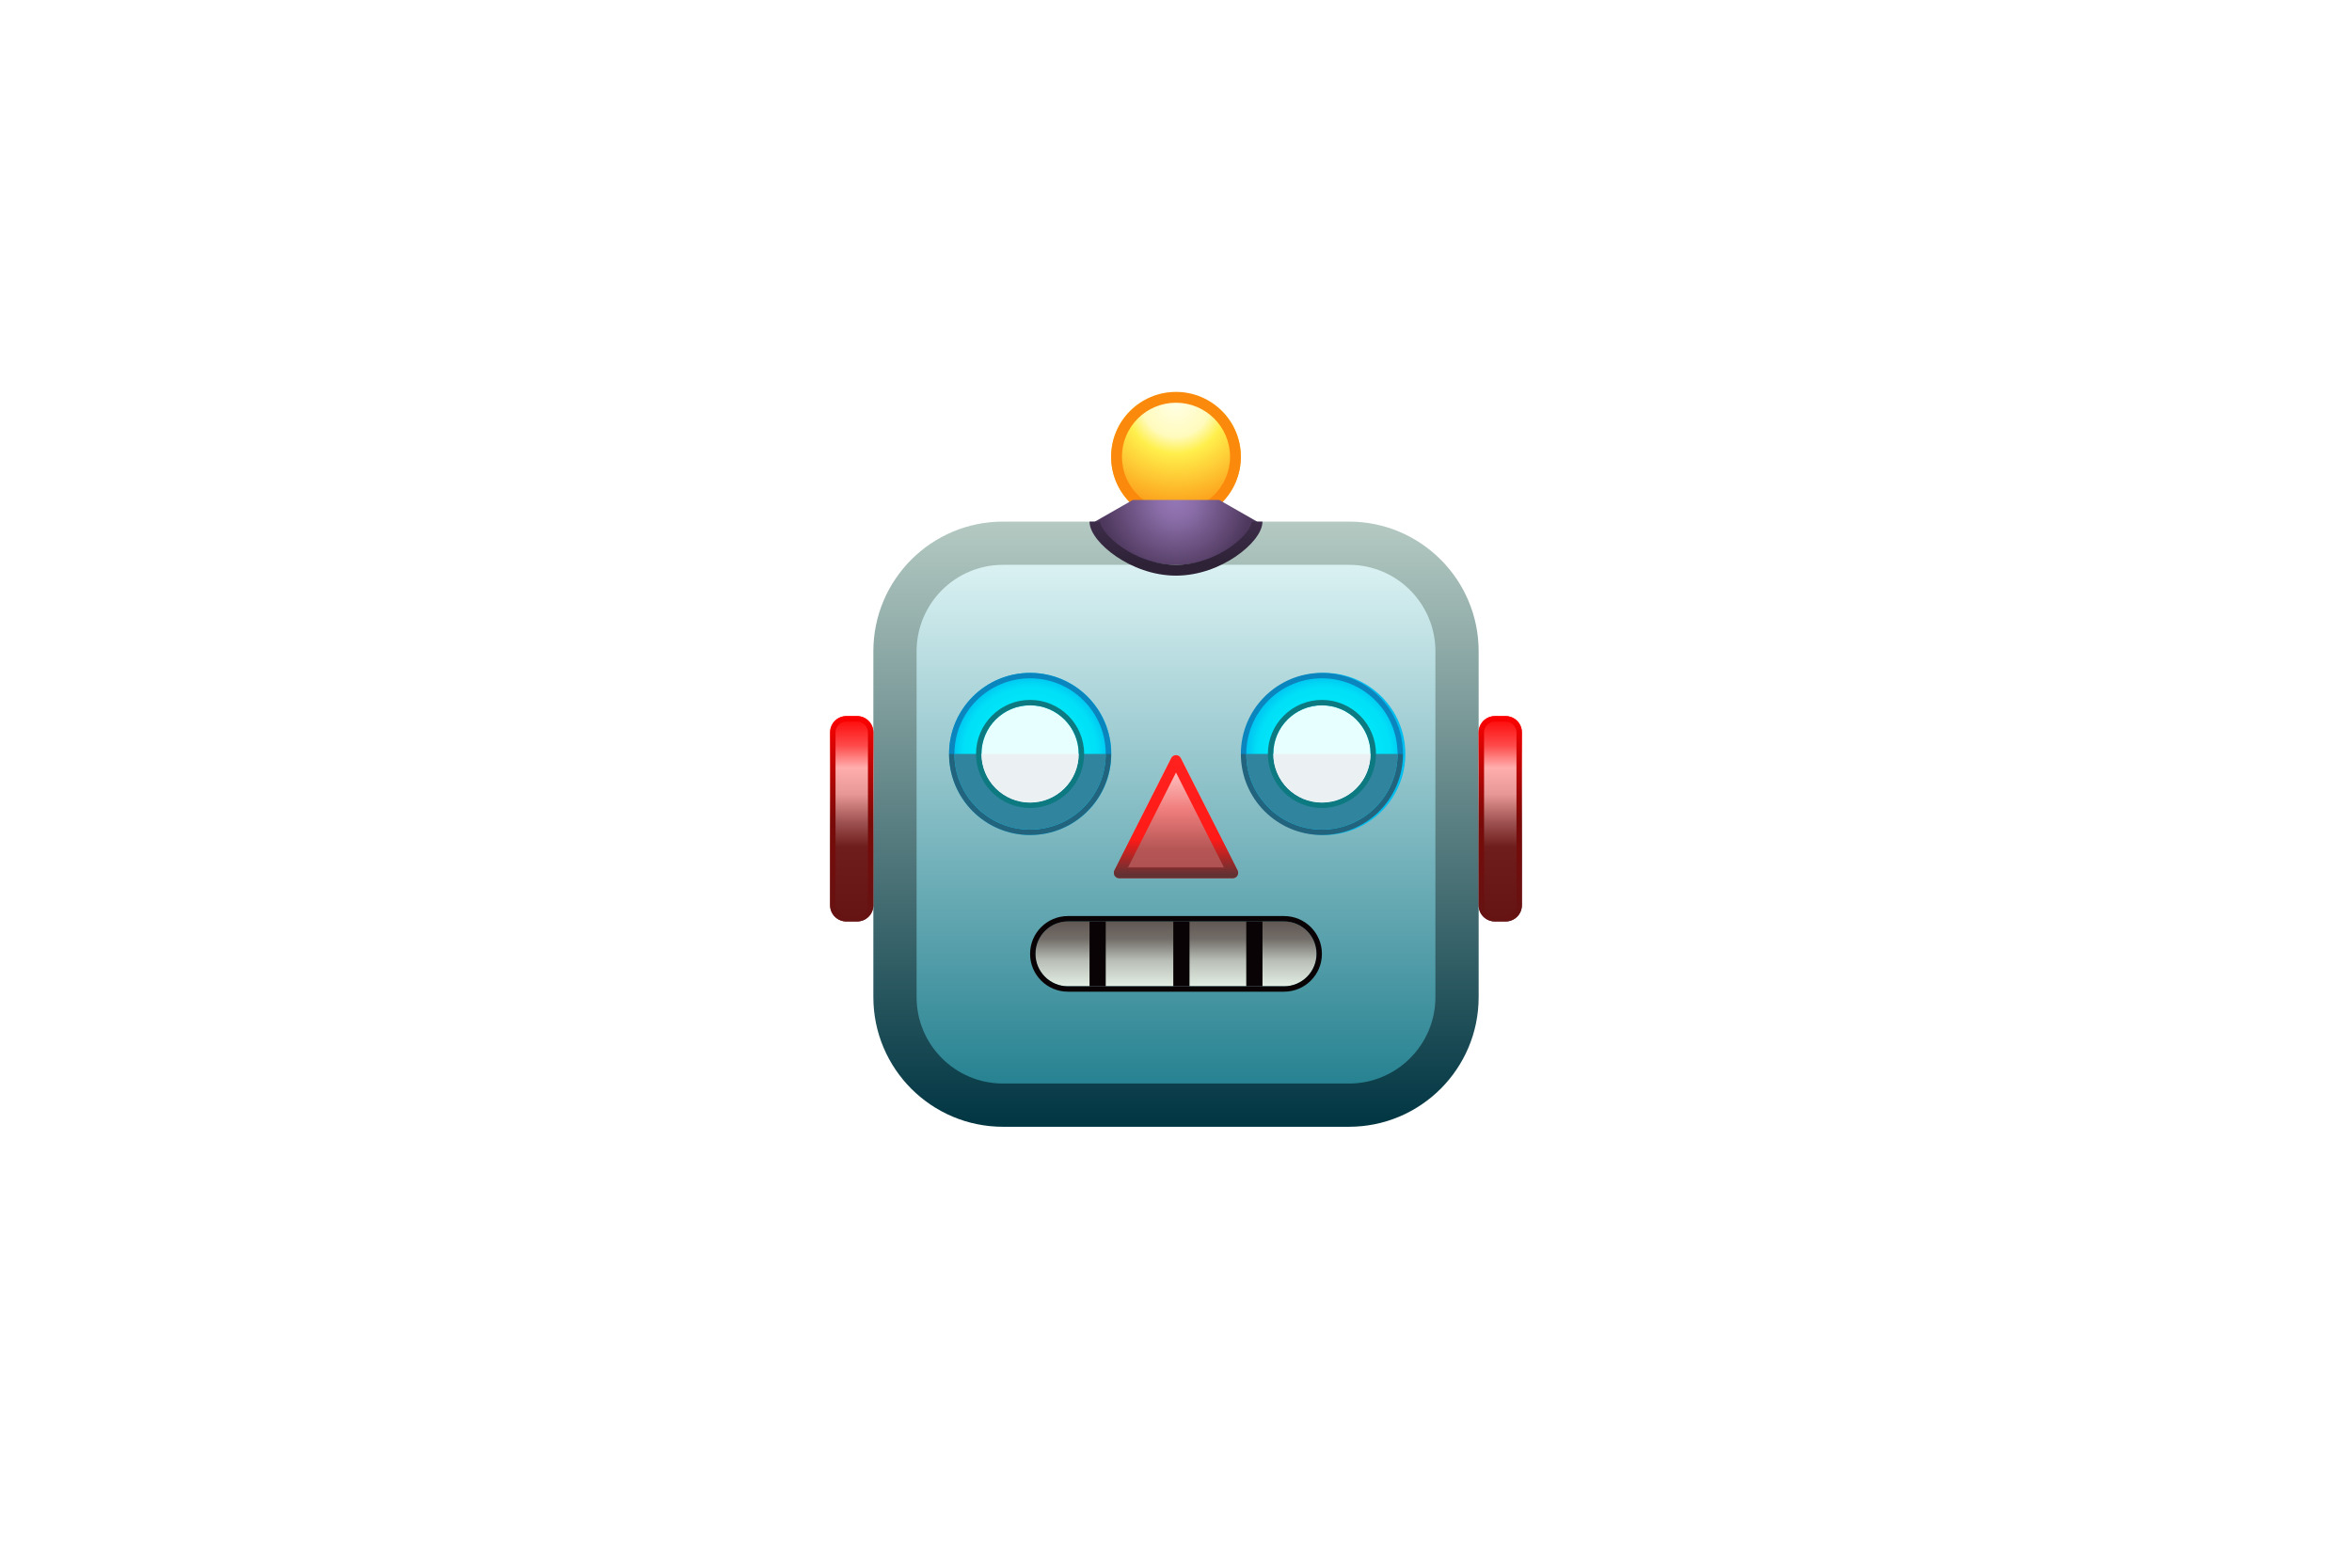
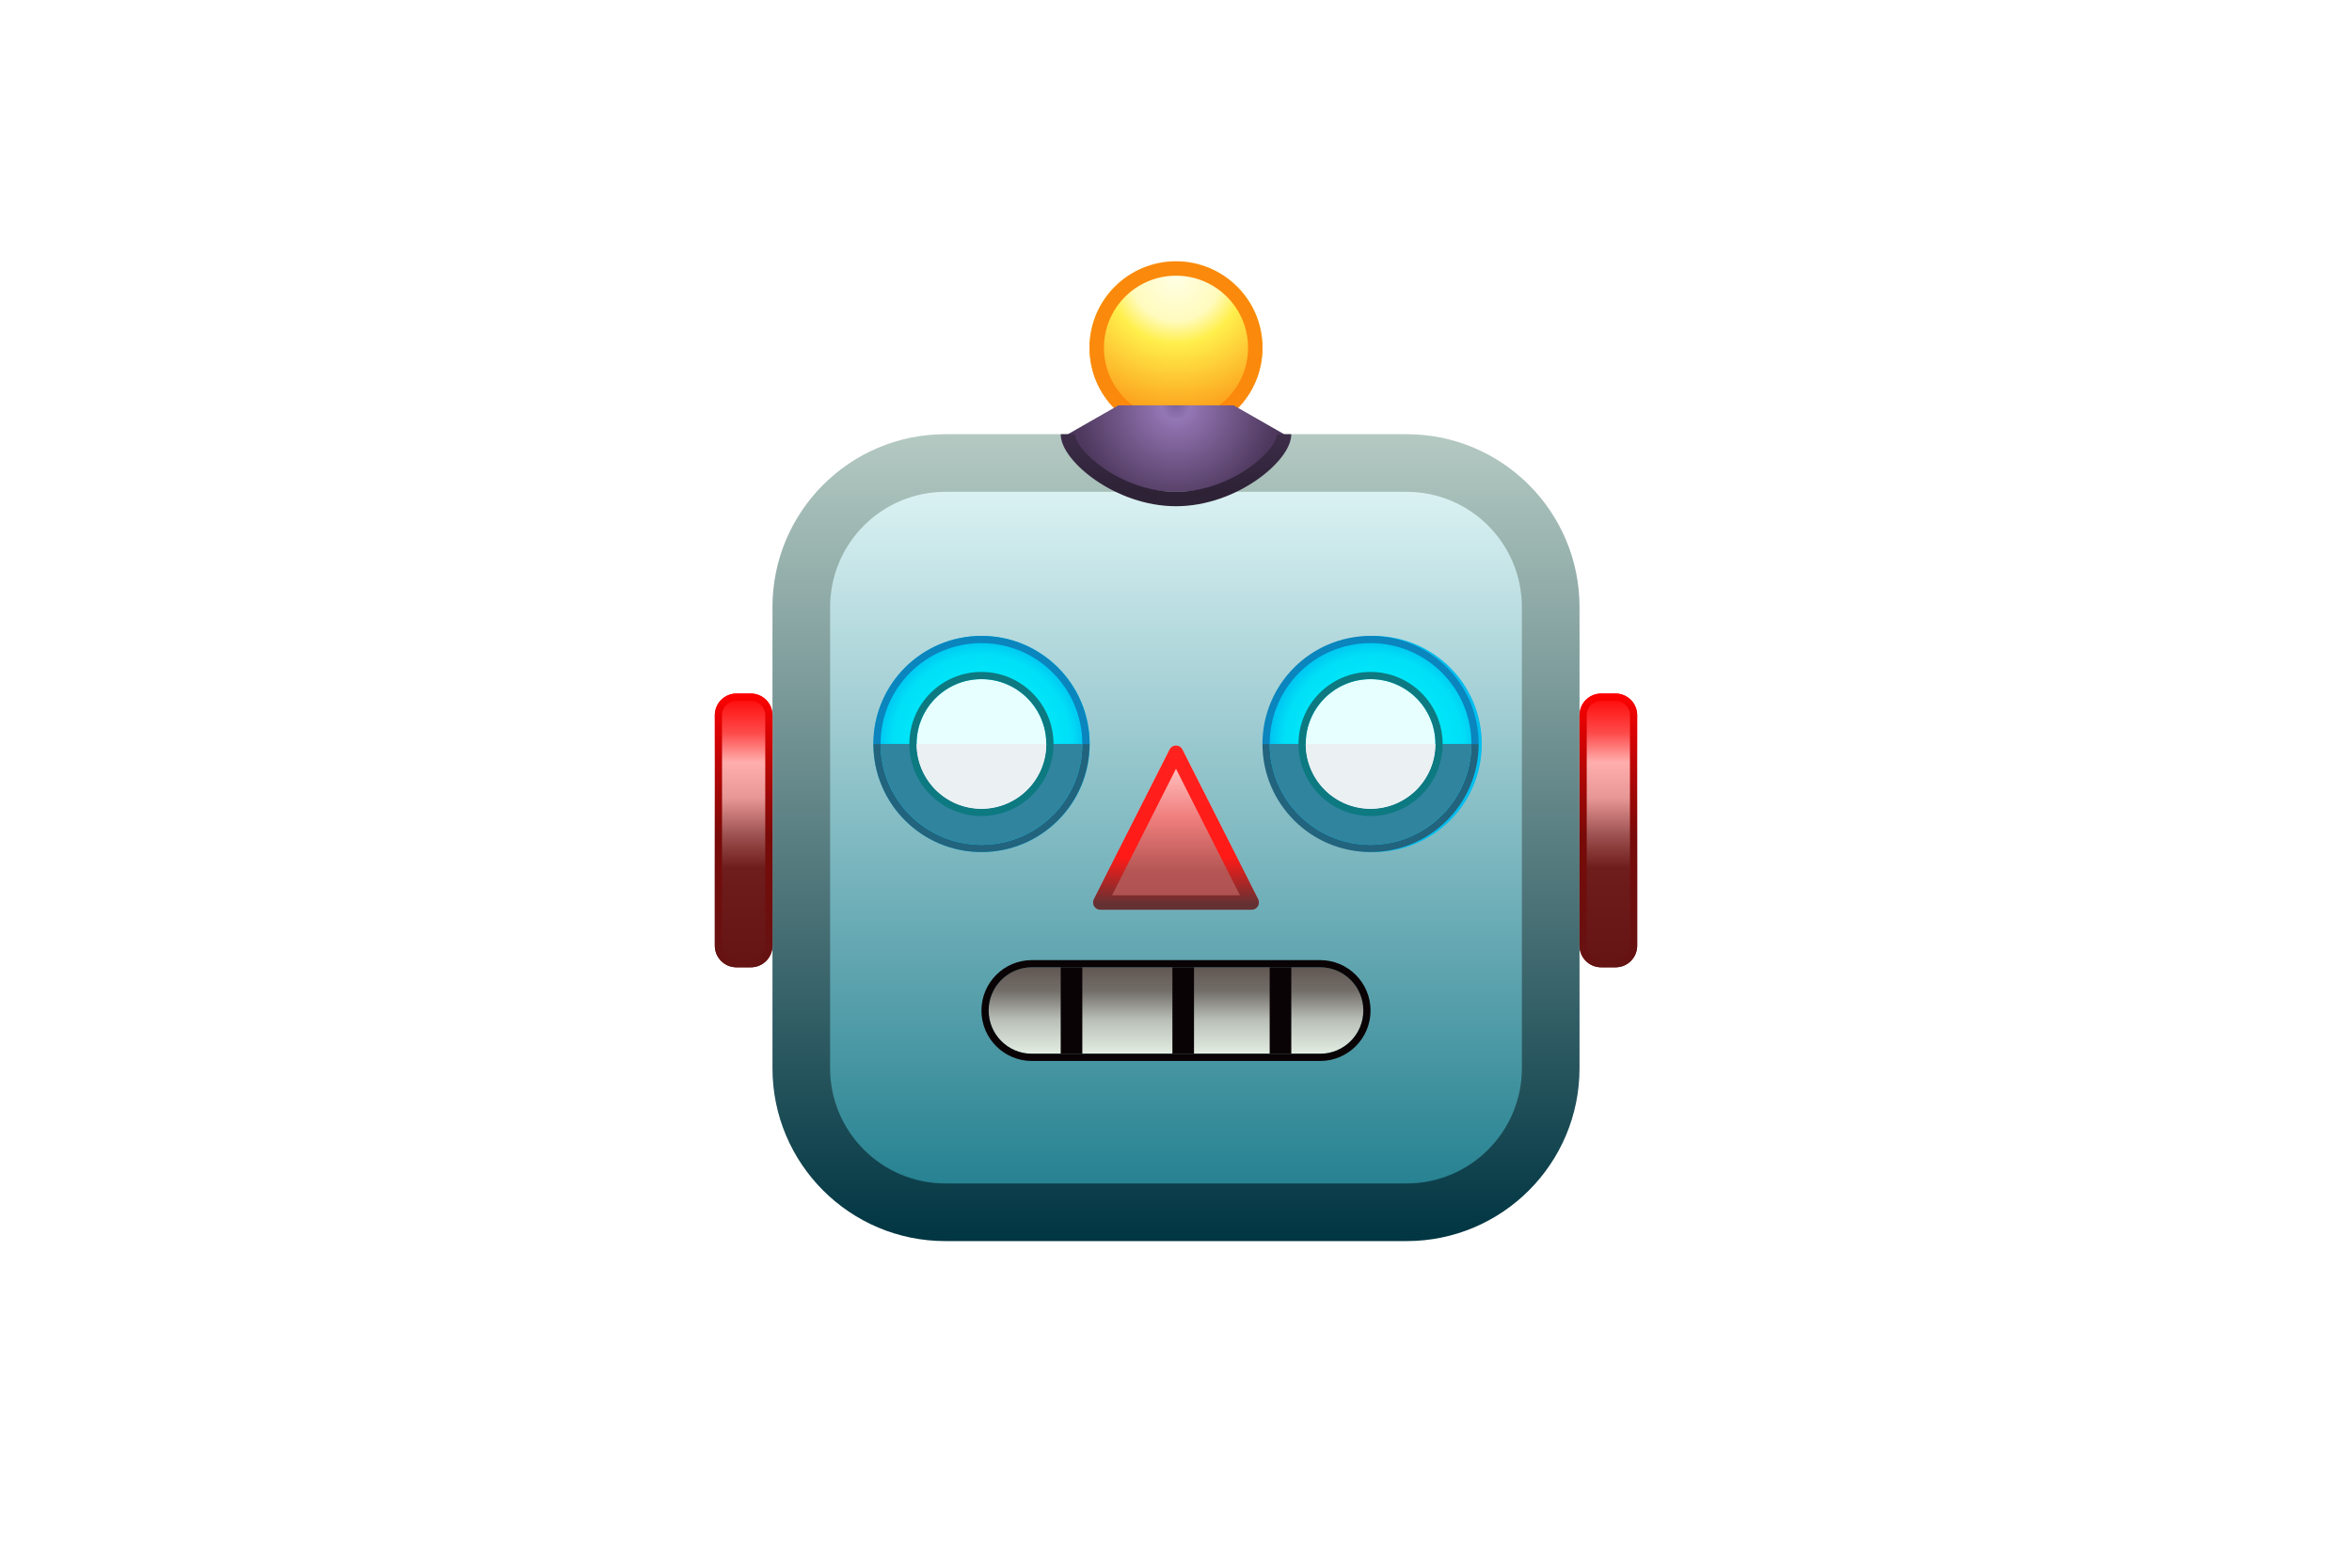
<svg xmlns="http://www.w3.org/2000/svg" width="360" height="240" viewBox="0 0 360 240" fill="none">
-   <path d="M133.677 99.706C133.677 88.741 142.565 79.853 153.529 79.853H206.471C217.435 79.853 226.324 88.741 226.324 99.706V152.647C226.324 163.611 217.435 172.5 206.471 172.5H153.529C142.565 172.5 133.677 163.611 133.677 152.647V99.706Z" fill="url(#paint0_linear)" />
-   <path d="M140.294 99.706C140.294 92.396 146.22 86.471 153.529 86.471H206.471C213.78 86.471 219.706 92.396 219.706 99.706V152.647C219.706 159.957 213.78 165.882 206.471 165.882H153.529C146.22 165.882 140.294 159.957 140.294 152.647V99.706Z" fill="url(#paint1_linear)" />
-   <path d="M170.1 115.425C170.1 122.28 164.543 127.837 157.688 127.837C150.832 127.837 145.275 122.28 145.275 115.425C145.275 108.57 150.832 103.012 157.688 103.012C164.543 103.012 170.1 108.57 170.1 115.425Z" fill="url(#paint2_radial)" />
-   <path fill-rule="evenodd" clip-rule="evenodd" d="M157.666 127.004C164.062 127.004 169.247 121.819 169.247 115.423C169.247 109.027 164.062 103.842 157.666 103.842C151.27 103.842 146.085 109.027 146.085 115.423C146.085 121.819 151.27 127.004 157.666 127.004ZM157.666 127.831C164.518 127.831 170.074 122.276 170.074 115.423C170.074 108.57 164.518 103.015 157.666 103.015C150.813 103.015 145.258 108.57 145.258 115.423C145.258 122.276 150.813 127.831 157.666 127.831Z" fill="url(#paint3_linear)" />
-   <path d="M169.246 115.423C169.246 116.944 168.947 118.449 168.365 119.855C167.783 121.26 166.93 122.536 165.855 123.612C164.779 124.687 163.502 125.54 162.097 126.122C160.692 126.704 159.186 127.004 157.666 127.004C156.145 127.004 154.639 126.704 153.234 126.122C151.829 125.54 150.552 124.687 149.477 123.612C148.401 122.536 147.548 121.26 146.966 119.855C146.384 118.449 146.085 116.944 146.085 115.423L169.246 115.423Z" fill="#30849E" />
-   <path d="M165.111 115.423C165.111 119.534 161.777 122.868 157.666 122.868C153.554 122.868 150.221 119.534 150.221 115.423C150.221 111.311 153.554 107.978 157.666 107.978C161.777 107.978 165.111 111.311 165.111 115.423Z" fill="#E8FFFF" />
-   <path fill-rule="evenodd" clip-rule="evenodd" d="M165.938 115.423C165.938 119.991 162.234 123.695 157.666 123.695C153.097 123.695 149.394 119.991 149.394 115.423C149.394 110.854 153.097 107.151 157.666 107.151C162.234 107.151 165.938 110.854 165.938 115.423ZM157.666 122.868C161.778 122.868 165.111 119.534 165.111 115.423C165.111 111.311 161.778 107.978 157.666 107.978C153.554 107.978 150.221 111.311 150.221 115.423C150.221 119.534 153.554 122.868 157.666 122.868Z" fill="#0D7981" />
-   <path d="M165.111 115.423C165.111 116.4 164.918 117.369 164.544 118.272C164.17 119.175 163.621 119.996 162.93 120.687C162.239 121.378 161.418 121.927 160.515 122.301C159.612 122.675 158.643 122.868 157.666 122.868C156.688 122.868 155.72 122.675 154.817 122.301C153.914 121.927 153.093 121.378 152.401 120.687C151.71 119.996 151.162 119.175 150.788 118.272C150.414 117.369 150.221 116.4 150.221 115.423L165.111 115.423Z" fill="#EBF0F3" />
-   <path d="M215.1 115.425C215.1 122.28 209.543 127.837 202.688 127.837C195.832 127.837 190.275 122.28 190.275 115.425C190.275 108.57 195.832 103.012 202.688 103.012C209.543 103.012 215.1 108.57 215.1 115.425Z" fill="url(#paint4_radial)" />
-   <path fill-rule="evenodd" clip-rule="evenodd" d="M202.335 127.004C208.731 127.004 213.915 121.819 213.915 115.423C213.915 109.027 208.731 103.842 202.335 103.842C195.939 103.842 190.754 109.027 190.754 115.423C190.754 121.819 195.939 127.004 202.335 127.004ZM202.335 127.831C209.187 127.831 214.743 122.276 214.743 115.423C214.743 108.57 209.187 103.015 202.335 103.015C195.482 103.015 189.927 108.57 189.927 115.423C189.927 122.276 195.482 127.831 202.335 127.831Z" fill="url(#paint5_linear)" />
-   <path d="M213.916 115.423C213.916 116.944 213.616 118.449 213.034 119.855C212.452 121.26 211.599 122.536 210.524 123.612C209.448 124.687 208.172 125.54 206.767 126.122C205.362 126.704 203.856 127.004 202.335 127.004C200.814 127.004 199.308 126.704 197.903 126.122C196.498 125.54 195.221 124.687 194.146 123.612C193.07 122.536 192.217 121.26 191.635 119.855C191.053 118.449 190.754 116.944 190.754 115.423L213.916 115.423Z" fill="#30849E" />
-   <path d="M209.78 115.423C209.78 119.534 206.446 122.868 202.335 122.868C198.223 122.868 194.89 119.534 194.89 115.423C194.89 111.311 198.223 107.978 202.335 107.978C206.446 107.978 209.78 111.311 209.78 115.423Z" fill="#E8FFFF" />
-   <path fill-rule="evenodd" clip-rule="evenodd" d="M210.607 115.423C210.607 119.991 206.903 123.695 202.335 123.695C197.766 123.695 194.063 119.991 194.063 115.423C194.063 110.854 197.766 107.151 202.335 107.151C206.903 107.151 210.607 110.854 210.607 115.423ZM202.335 122.868C206.446 122.868 209.78 119.534 209.78 115.423C209.78 111.311 206.446 107.978 202.335 107.978C198.223 107.978 194.89 111.311 194.89 115.423C194.89 119.534 198.223 122.868 202.335 122.868Z" fill="#0D7981" />
-   <path d="M209.78 115.423C209.78 116.4 209.587 117.369 209.213 118.272C208.839 119.175 208.29 119.996 207.599 120.687C206.908 121.378 206.087 121.927 205.184 122.301C204.281 122.675 203.312 122.868 202.335 122.868C201.357 122.868 200.389 122.675 199.486 122.301C198.582 121.927 197.762 121.378 197.07 120.687C196.379 119.996 195.831 119.175 195.457 118.272C195.082 117.369 194.89 116.4 194.89 115.423L209.78 115.423Z" fill="#EBF0F3" />
-   <path d="M179.262 116.057C179.568 115.452 180.432 115.452 180.738 116.057L189.423 133.248C189.701 133.799 189.301 134.449 188.685 134.449H171.315C170.699 134.449 170.299 133.799 170.577 133.248L179.262 116.057Z" fill="url(#paint6_linear)" />
-   <path fill-rule="evenodd" clip-rule="evenodd" d="M180 118.265L172.66 132.794H187.34L180 118.265ZM180.738 116.057C180.432 115.452 179.568 115.452 179.262 116.057L170.577 133.248C170.299 133.799 170.699 134.449 171.315 134.449H188.685C189.301 134.449 189.701 133.799 189.423 133.248L180.738 116.057Z" fill="url(#paint7_linear)" />
-   <path d="M226.324 112.114C226.324 110.743 227.435 109.632 228.805 109.632H230.46C231.83 109.632 232.941 110.743 232.941 112.114V138.585C232.941 139.955 231.83 141.066 230.46 141.066H228.805C227.435 141.066 226.324 139.955 226.324 138.585V112.114Z" fill="url(#paint8_linear)" />
-   <path fill-rule="evenodd" clip-rule="evenodd" d="M230.46 110.46H228.805C227.892 110.46 227.151 111.2 227.151 112.114V138.585C227.151 139.498 227.892 140.239 228.805 140.239H230.46C231.373 140.239 232.114 139.498 232.114 138.585V112.114C232.114 111.2 231.373 110.46 230.46 110.46ZM228.805 109.632C227.435 109.632 226.324 110.743 226.324 112.114V138.585C226.324 139.955 227.435 141.066 228.805 141.066H230.46C231.83 141.066 232.941 139.955 232.941 138.585V112.114C232.941 110.743 231.83 109.632 230.46 109.632H228.805Z" fill="url(#paint9_linear)" />
-   <path d="M127.059 112.114C127.059 110.743 128.17 109.632 129.54 109.632H131.195C132.565 109.632 133.676 110.743 133.676 112.114V138.585C133.676 139.955 132.565 141.066 131.195 141.066H129.54C128.17 141.066 127.059 139.955 127.059 138.585V112.114Z" fill="url(#paint10_linear)" />
-   <path fill-rule="evenodd" clip-rule="evenodd" d="M131.195 110.46H129.54C128.627 110.46 127.886 111.2 127.886 112.114V138.585C127.886 139.498 128.627 140.239 129.54 140.239H131.195C132.109 140.239 132.849 139.498 132.849 138.585V112.114C132.849 111.2 132.109 110.46 131.195 110.46ZM129.54 109.632C128.17 109.632 127.059 110.743 127.059 112.114V138.585C127.059 139.955 128.17 141.066 129.54 141.066H131.195C132.565 141.066 133.676 139.955 133.676 138.585V112.114C133.676 110.743 132.565 109.632 131.195 109.632H129.54Z" fill="url(#paint11_linear)" />
-   <path d="M158.493 146.029C158.493 143.288 160.715 141.066 163.456 141.066H196.544C199.285 141.066 201.507 143.288 201.507 146.029C201.507 148.771 199.285 150.993 196.544 150.993H163.456C160.715 150.993 158.493 148.771 158.493 146.029Z" fill="url(#paint12_linear)" />
-   <path fill-rule="evenodd" clip-rule="evenodd" d="M163.456 140.239H196.544C199.742 140.239 202.335 142.831 202.335 146.029C202.335 149.227 199.742 151.82 196.544 151.82H163.456C160.258 151.82 157.666 149.227 157.666 146.029C157.666 142.831 160.258 140.239 163.456 140.239ZM163.456 141.066C160.715 141.066 158.493 143.288 158.493 146.029C158.493 148.771 160.715 150.993 163.456 150.993H196.544C199.285 150.993 201.507 148.771 201.507 146.029C201.507 143.288 199.285 141.066 196.544 141.066H163.456Z" fill="#090305" />
-   <path d="M166.765 141.066H169.246V150.993H166.765V141.066Z" fill="#090305" />
-   <path d="M179.586 141.066H182.068V150.993H179.586V141.066Z" fill="#090305" />
-   <path d="M190.754 141.066H193.236V150.993H190.754V141.066Z" fill="#090305" />
-   <path d="M189.926 69.927C189.926 75.409 185.482 79.853 180 79.853C174.518 79.853 170.073 75.409 170.073 69.927C170.073 64.444 174.518 60 180 60C185.482 60 189.926 64.444 189.926 69.927Z" fill="url(#paint13_radial)" />
-   <path fill-rule="evenodd" clip-rule="evenodd" d="M180 78.198C184.568 78.198 188.272 74.495 188.272 69.927C188.272 65.358 184.568 61.654 180 61.654C175.431 61.654 171.728 65.358 171.728 69.927C171.728 74.495 175.431 78.198 180 78.198ZM180 79.853C185.482 79.853 189.926 75.409 189.926 69.927C189.926 64.444 185.482 60 180 60C174.518 60 170.073 64.444 170.073 69.927C170.073 75.409 174.518 79.853 180 79.853Z" fill="#FB890C" />
-   <path d="M192.408 79.853C192.408 82.335 186.618 86.471 180 86.471C173.382 86.471 167.592 82.335 167.592 79.853L173.382 76.544H186.618L192.408 79.853Z" fill="url(#paint14_radial)" />
-   <path fill-rule="evenodd" clip-rule="evenodd" d="M171.78 83.823C173.948 85.301 176.891 86.471 180 86.471C183.109 86.471 186.052 85.301 188.22 83.823C189.302 83.085 190.167 82.286 190.752 81.549C191.36 80.782 191.581 80.191 191.581 79.853H193.235C193.235 80.755 192.732 81.715 192.048 82.577C191.341 83.469 190.344 84.376 189.152 85.189C186.77 86.813 183.508 88.125 180 88.125C176.492 88.125 173.23 86.813 170.848 85.189C169.656 84.376 168.659 83.469 167.952 82.577C167.268 81.715 166.765 80.755 166.765 79.853H168.419C168.419 80.191 168.64 80.782 169.248 81.549C169.833 82.286 170.698 83.085 171.78 83.823Z" fill="url(#paint15_linear)" />
+   <path d="M118.235 92.941C118.235 78.322 130.086 66.471 144.706 66.471H215.294C229.913 66.471 241.765 78.322 241.765 92.941V163.53C241.765 178.149 229.913 190 215.294 190H144.706C130.086 190 118.235 178.149 118.235 163.53V92.941Z" fill="url(#paint0_linear)" />
+   <path d="M127.059 92.942C127.059 83.195 134.959 75.294 144.706 75.294H215.294C225.04 75.294 232.941 83.195 232.941 92.942V163.53C232.941 173.276 225.04 181.177 215.294 181.177H144.706C134.959 181.177 127.059 173.276 127.059 163.53V92.942Z" fill="url(#paint1_linear)" />
+   <path d="M166.8 113.9C166.8 123.04 159.39 130.45 150.25 130.45C141.11 130.45 133.7 123.04 133.7 113.9C133.7 104.76 141.11 97.35 150.25 97.35C159.39 97.35 166.8 104.76 166.8 113.9Z" fill="url(#paint2_radial)" />
+   <path fill-rule="evenodd" clip-rule="evenodd" d="M150.221 129.338C158.749 129.338 165.662 122.425 165.662 113.897C165.662 105.369 158.749 98.456 150.221 98.456C141.693 98.456 134.779 105.369 134.779 113.897C134.779 122.425 141.693 129.338 150.221 129.338ZM150.221 130.441C159.358 130.441 166.765 123.034 166.765 113.897C166.765 104.76 159.358 97.353 150.221 97.353C141.084 97.353 133.677 104.76 133.677 113.897C133.677 123.034 141.084 130.441 150.221 130.441Z" fill="url(#paint3_linear)" />
+   <path d="M165.662 113.897C165.662 115.925 165.262 117.933 164.487 119.806C163.711 121.68 162.573 123.382 161.139 124.816C159.705 126.25 158.003 127.387 156.13 128.163C154.256 128.939 152.248 129.339 150.221 129.339C148.193 129.339 146.185 128.939 144.312 128.163C142.438 127.387 140.736 126.25 139.302 124.816C137.868 123.382 136.731 121.68 135.955 119.806C135.179 117.933 134.78 115.925 134.78 113.897L165.662 113.897Z" fill="#30849E" />
+   <path d="M160.147 113.897C160.147 119.379 155.703 123.824 150.221 123.824C144.738 123.824 140.294 119.379 140.294 113.897C140.294 108.415 144.738 103.971 150.221 103.971C155.703 103.971 160.147 108.415 160.147 113.897Z" fill="#E8FFFF" />
+   <path fill-rule="evenodd" clip-rule="evenodd" d="M161.25 113.897C161.25 119.988 156.312 124.926 150.221 124.926C144.129 124.926 139.191 119.988 139.191 113.897C139.191 107.806 144.129 102.868 150.221 102.868C156.312 102.868 161.25 107.806 161.25 113.897ZM150.221 123.824C155.703 123.824 160.147 119.379 160.147 113.897C160.147 108.415 155.703 103.971 150.221 103.971C144.739 103.971 140.294 108.415 140.294 113.897C140.294 119.379 144.739 123.824 150.221 123.824Z" fill="#0D7981" />
+   <path d="M160.147 113.897C160.147 115.201 159.89 116.492 159.392 117.696C158.893 118.9 158.161 119.995 157.24 120.916C156.318 121.838 155.224 122.569 154.019 123.068C152.815 123.567 151.524 123.824 150.221 123.824C148.917 123.824 147.626 123.567 146.422 123.068C145.218 122.569 144.123 121.838 143.202 120.916C142.28 119.995 141.549 118.9 141.05 117.696C140.551 116.492 140.294 115.201 140.294 113.897L160.147 113.897Z" fill="#EBF0F3" />
+   <path d="M226.8 113.9C226.8 123.04 219.39 130.45 210.25 130.45C201.11 130.45 193.7 123.04 193.7 113.9C193.7 104.76 201.11 97.35 210.25 97.35C219.39 97.35 226.8 104.76 226.8 113.9Z" fill="url(#paint4_radial)" />
+   <path fill-rule="evenodd" clip-rule="evenodd" d="M209.779 129.338C218.307 129.338 225.22 122.425 225.22 113.897C225.22 105.369 218.307 98.456 209.779 98.456C201.251 98.456 194.338 105.369 194.338 113.897C194.338 122.425 201.251 129.338 209.779 129.338ZM209.779 130.441C218.916 130.441 226.323 123.034 226.323 113.897C226.323 104.76 218.916 97.353 209.779 97.353C200.642 97.353 193.235 104.76 193.235 113.897C193.235 123.034 200.642 130.441 209.779 130.441Z" fill="url(#paint5_linear)" />
+   <path d="M225.22 113.897C225.22 115.925 224.821 117.933 224.045 119.806C223.269 121.68 222.132 123.382 220.698 124.816C219.264 126.25 217.562 127.387 215.688 128.163C213.815 128.939 211.807 129.339 209.779 129.339C207.752 129.339 205.744 128.939 203.87 128.163C201.997 127.387 200.295 126.25 198.861 124.816C197.427 123.382 196.29 121.68 195.514 119.806C194.738 117.933 194.338 115.925 194.338 113.897L225.22 113.897Z" fill="#30849E" />
+   <path d="M219.706 113.897C219.706 119.379 215.262 123.824 209.779 123.824C204.297 123.824 199.853 119.379 199.853 113.897C199.853 108.415 204.297 103.971 209.779 103.971C215.262 103.971 219.706 108.415 219.706 113.897Z" fill="#E8FFFF" />
+   <path fill-rule="evenodd" clip-rule="evenodd" d="M220.809 113.897C220.809 119.988 215.871 124.926 209.779 124.926C203.688 124.926 198.75 119.988 198.75 113.897C198.75 107.806 203.688 102.868 209.779 102.868C215.871 102.868 220.809 107.806 220.809 113.897ZM209.779 123.824C215.262 123.824 219.706 119.379 219.706 113.897C219.706 108.415 215.262 103.971 209.779 103.971C204.297 103.971 199.853 108.415 199.853 113.897C199.853 119.379 204.297 123.824 209.779 123.824Z" fill="#0D7981" />
+   <path d="M219.706 113.897C219.706 115.201 219.449 116.492 218.95 117.696C218.452 118.9 217.72 119.995 216.799 120.916C215.877 121.838 214.783 122.569 213.578 123.068C212.374 123.567 211.083 123.824 209.779 123.824C208.476 123.824 207.185 123.567 205.981 123.068C204.776 122.569 203.682 121.838 202.76 120.916C201.839 119.995 201.107 118.9 200.609 117.696C200.11 116.492 199.853 115.201 199.853 113.897L219.706 113.897Z" fill="#EBF0F3" />
+   <path d="M179.015 114.743C179.423 113.935 180.576 113.935 180.984 114.743L192.564 137.665C192.934 138.398 192.401 139.265 191.579 139.265H168.42C167.598 139.265 167.065 138.398 167.436 137.665L179.015 114.743Z" fill="url(#paint6_linear)" />
+   <path fill-rule="evenodd" clip-rule="evenodd" d="M180 117.686L170.213 137.059H189.787L180 117.686ZM180.984 114.743C180.576 113.935 179.423 113.935 179.015 114.743L167.436 137.665C167.065 138.398 167.598 139.265 168.42 139.265H191.579C192.401 139.265 192.934 138.398 192.564 137.665L180.984 114.743Z" fill="url(#paint7_linear)" />
+   <path d="M241.765 109.485C241.765 107.658 243.246 106.176 245.074 106.176H247.28C249.107 106.176 250.588 107.658 250.588 109.485V144.779C250.588 146.607 249.107 148.088 247.28 148.088H245.074C243.246 148.088 241.765 146.607 241.765 144.779V109.485Z" fill="url(#paint8_linear)" />
+   <path fill-rule="evenodd" clip-rule="evenodd" d="M247.28 107.279H245.074C243.855 107.279 242.868 108.267 242.868 109.485V144.779C242.868 145.997 243.855 146.985 245.074 146.985H247.28C248.498 146.985 249.485 145.997 249.485 144.779V109.485C249.485 108.267 248.498 107.279 247.28 107.279ZM245.074 106.176C243.246 106.176 241.765 107.658 241.765 109.485V144.779C241.765 146.607 243.246 148.088 245.074 148.088H247.28C249.107 148.088 250.588 146.607 250.588 144.779V109.485C250.588 107.658 249.107 106.176 247.28 106.176H245.074Z" fill="url(#paint9_linear)" />
+   <path d="M109.412 109.485C109.412 107.658 110.893 106.176 112.72 106.176H114.926C116.754 106.176 118.235 107.658 118.235 109.485V144.779C118.235 146.607 116.754 148.088 114.926 148.088H112.72C110.893 148.088 109.412 146.607 109.412 144.779V109.485Z" fill="url(#paint10_linear)" />
+   <path fill-rule="evenodd" clip-rule="evenodd" d="M114.926 107.279H112.72C111.502 107.279 110.515 108.267 110.515 109.485V144.779C110.515 145.997 111.502 146.985 112.72 146.985H114.926C116.145 146.985 117.132 145.997 117.132 144.779V109.485C117.132 108.267 116.145 107.279 114.926 107.279ZM112.72 106.176C110.893 106.176 109.412 107.658 109.412 109.485V144.779C109.412 146.607 110.893 148.088 112.72 148.088H114.926C116.754 148.088 118.235 146.607 118.235 144.779V109.485C118.235 107.658 116.754 106.176 114.926 106.176H112.72Z" fill="url(#paint11_linear)" />
+   <path d="M151.323 154.706C151.323 151.051 154.286 148.088 157.941 148.088H202.059C205.713 148.088 208.676 151.051 208.676 154.706C208.676 158.361 205.713 161.323 202.059 161.323H157.941C154.286 161.323 151.323 158.361 151.323 154.706Z" fill="url(#paint12_linear)" />
+   <path fill-rule="evenodd" clip-rule="evenodd" d="M157.941 146.985H202.058C206.322 146.985 209.779 150.442 209.779 154.706C209.779 158.97 206.322 162.426 202.058 162.426H157.941C153.677 162.426 150.22 158.97 150.22 154.706C150.22 150.442 153.677 146.985 157.941 146.985ZM157.941 148.088C154.286 148.088 151.323 151.051 151.323 154.706C151.323 158.361 154.286 161.323 157.941 161.323H202.058C205.713 161.323 208.676 158.361 208.676 154.706C208.676 151.051 205.713 148.088 202.058 148.088H157.941Z" fill="#090305" />
+   <path d="M162.353 148.088H165.661V161.323H162.353V148.088Z" fill="#090305" />
+   <path d="M179.448 148.088H182.757V161.323H179.448V148.088Z" fill="#090305" />
+   <path d="M194.338 148.088H197.647V161.323H194.338V148.088Z" fill="#090305" />
+   <path d="M193.235 53.235C193.235 60.545 187.31 66.471 180 66.471C172.691 66.471 166.765 60.545 166.765 53.235C166.765 45.926 172.691 40 180 40C187.31 40 193.235 45.926 193.235 53.235Z" fill="url(#paint13_radial)" />
+   <path fill-rule="evenodd" clip-rule="evenodd" d="M180 64.265C186.092 64.265 191.03 59.327 191.03 53.235C191.03 47.144 186.092 42.206 180 42.206C173.909 42.206 168.971 47.144 168.971 53.235C168.971 59.327 173.909 64.265 180 64.265ZM180 66.471C187.31 66.471 193.235 60.545 193.235 53.235C193.235 45.926 187.31 40 180 40C172.691 40 166.765 45.926 166.765 53.235C166.765 60.545 172.691 66.471 180 66.471Z" fill="#FB890C" />
+   <path d="M196.544 66.471C196.544 69.779 188.824 75.294 180 75.294C171.177 75.294 163.456 69.779 163.456 66.471L171.177 62.059H188.824L196.544 66.471Z" fill="url(#paint14_radial)" />
+   <path fill-rule="evenodd" clip-rule="evenodd" d="M169.041 71.763C171.931 73.734 175.854 75.294 180 75.294C184.146 75.294 188.069 73.734 190.96 71.763C192.402 70.78 193.556 69.715 194.336 68.732C195.147 67.71 195.441 66.922 195.441 66.471H197.647C197.647 67.674 196.976 68.954 196.064 70.103C195.121 71.292 193.793 72.502 192.202 73.586C189.027 75.751 184.678 77.5 180 77.5C175.322 77.5 170.974 75.751 167.798 73.586C166.208 72.502 164.879 71.292 163.936 70.103C163.024 68.954 162.353 67.674 162.353 66.471H164.559C164.559 66.922 164.853 67.71 165.664 68.732C166.444 69.715 167.598 70.78 169.041 71.763Z" fill="url(#paint15_linear)" />
  <defs>
-     <linearGradient id="paint0_linear" x1="180" y1="79.853" x2="180" y2="172.5" gradientUnits="userSpaceOnUse">
+     <linearGradient id="paint0_linear" x1="180" y1="66.471" x2="180" y2="190" gradientUnits="userSpaceOnUse">
      <stop stop-color="#B4C9C2" />
      <stop offset="1" stop-color="#003542" />
    </linearGradient>
-     <linearGradient id="paint1_linear" x1="180" y1="86.471" x2="180" y2="165.882" gradientUnits="userSpaceOnUse">
+     <linearGradient id="paint1_linear" x1="180" y1="75.294" x2="180" y2="181.177" gradientUnits="userSpaceOnUse">
      <stop stop-color="#DAF1F2" />
      <stop offset="1" stop-color="#278291" />
    </linearGradient>
-     <radialGradient id="paint2_radial" cx="0" cy="0" r="1" gradientUnits="userSpaceOnUse" gradientTransform="translate(157.688 115.425) rotate(90) scale(12.4125)">
+     <radialGradient id="paint2_radial" cx="0" cy="0" r="1" gradientUnits="userSpaceOnUse" gradientTransform="translate(150.25 113.9) rotate(90) scale(16.55)">
      <stop stop-color="#00FBFD" />
      <stop offset="0.83" stop-color="#00DFF7" />
      <stop offset="1" stop-color="#00BCEF" />
    </radialGradient>
-     <linearGradient id="paint3_linear" x1="157.666" y1="103.015" x2="157.666" y2="127.831" gradientUnits="userSpaceOnUse">
+     <linearGradient id="paint3_linear" x1="150.221" y1="97.353" x2="150.221" y2="130.441" gradientUnits="userSpaceOnUse">
      <stop stop-color="#0A85BD" />
      <stop offset="0.498" stop-color="#0A85BD" />
      <stop offset="0.503" stop-color="#22637D" />
      <stop offset="1" stop-color="#22637D" />
    </linearGradient>
-     <radialGradient id="paint4_radial" cx="0" cy="0" r="1" gradientUnits="userSpaceOnUse" gradientTransform="translate(202.688 115.425) rotate(90) scale(12.4125)">
+     <radialGradient id="paint4_radial" cx="0" cy="0" r="1" gradientUnits="userSpaceOnUse" gradientTransform="translate(210.25 113.9) rotate(90) scale(16.55)">
      <stop stop-color="#00FBFD" />
      <stop offset="0.83" stop-color="#00DFF7" />
      <stop offset="1" stop-color="#00BCEF" />
    </radialGradient>
-     <linearGradient id="paint5_linear" x1="202.335" y1="103.015" x2="202.335" y2="127.831" gradientUnits="userSpaceOnUse">
+     <linearGradient id="paint5_linear" x1="209.779" y1="97.353" x2="209.779" y2="130.441" gradientUnits="userSpaceOnUse">
      <stop stop-color="#0A85BD" />
      <stop offset="0.498" stop-color="#0A85BD" />
      <stop offset="0.503" stop-color="#22637D" />
      <stop offset="1" stop-color="#22637D" />
    </linearGradient>
-     <linearGradient id="paint6_linear" x1="180" y1="118.732" x2="180" y2="133.621" gradientUnits="userSpaceOnUse">
+     <linearGradient id="paint6_linear" x1="180" y1="118.309" x2="180" y2="138.162" gradientUnits="userSpaceOnUse">
      <stop stop-color="#FEB9B8" />
      <stop offset="0.347" stop-color="#EF7E7D" />
      <stop offset="0.753" stop-color="#B55655" />
      <stop offset="1" stop-color="#AE5150" />
    </linearGradient>
-     <linearGradient id="paint7_linear" x1="180" y1="114.596" x2="180" y2="134.449" gradientUnits="userSpaceOnUse">
+     <linearGradient id="paint7_linear" x1="180" y1="112.794" x2="180" y2="139.265" gradientUnits="userSpaceOnUse">
      <stop stop-color="#FF221F" />
      <stop offset="0.697" stop-color="#FF1A17" />
      <stop offset="0.969" stop-color="#643133" />
      <stop offset="1" stop-color="#643133" />
    </linearGradient>
-     <linearGradient id="paint8_linear" x1="229.633" y1="109.632" x2="229.633" y2="141.066" gradientUnits="userSpaceOnUse">
+     <linearGradient id="paint8_linear" x1="246.177" y1="106.176" x2="246.177" y2="148.088" gradientUnits="userSpaceOnUse">
      <stop stop-color="#FE0202" />
      <stop offset="0.144" stop-color="#FE4A4A" />
      <stop offset="0.251" stop-color="#FFAEAD" />
      <stop offset="0.38" stop-color="#E79796" />
      <stop offset="0.518" stop-color="#9D5150" />
      <stop offset="0.637" stop-color="#6E1D1C" />
      <stop offset="1" stop-color="#651313" />
    </linearGradient>
-     <linearGradient id="paint9_linear" x1="229.633" y1="109.632" x2="229.633" y2="141.066" gradientUnits="userSpaceOnUse">
+     <linearGradient id="paint9_linear" x1="246.177" y1="106.176" x2="246.177" y2="148.088" gradientUnits="userSpaceOnUse">
      <stop stop-color="#FE0101" />
      <stop offset="0.516" stop-color="#780A08" />
      <stop offset="1" stop-color="#651313" />
    </linearGradient>
-     <linearGradient id="paint10_linear" x1="130.368" y1="109.632" x2="130.368" y2="141.066" gradientUnits="userSpaceOnUse">
+     <linearGradient id="paint10_linear" x1="113.823" y1="106.176" x2="113.823" y2="148.088" gradientUnits="userSpaceOnUse">
      <stop stop-color="#FE0202" />
      <stop offset="0.144" stop-color="#FE4A4A" />
      <stop offset="0.251" stop-color="#FFAEAD" />
      <stop offset="0.38" stop-color="#E79796" />
      <stop offset="0.518" stop-color="#9D5150" />
      <stop offset="0.637" stop-color="#6E1D1C" />
      <stop offset="1" stop-color="#651313" />
    </linearGradient>
-     <linearGradient id="paint11_linear" x1="130.368" y1="109.632" x2="130.368" y2="141.066" gradientUnits="userSpaceOnUse">
+     <linearGradient id="paint11_linear" x1="113.823" y1="106.176" x2="113.823" y2="148.088" gradientUnits="userSpaceOnUse">
      <stop stop-color="#FE0101" />
      <stop offset="0.516" stop-color="#780A08" />
      <stop offset="1" stop-color="#651313" />
    </linearGradient>
-     <linearGradient id="paint12_linear" x1="180" y1="141.066" x2="180" y2="150.993" gradientUnits="userSpaceOnUse">
+     <linearGradient id="paint12_linear" x1="180" y1="148.088" x2="180" y2="161.323" gradientUnits="userSpaceOnUse">
      <stop stop-color="#615753" />
      <stop offset="0.271" stop-color="#726D68" />
      <stop offset="0.609" stop-color="#B9BFB7" />
      <stop offset="1" stop-color="#E3EDE2" />
    </linearGradient>
-     <radialGradient id="paint13_radial" cx="0" cy="0" r="1" gradientUnits="userSpaceOnUse" gradientTransform="translate(180 61.6544) rotate(90) scale(18.1985)">
+     <radialGradient id="paint13_radial" cx="0" cy="0" r="1" gradientUnits="userSpaceOnUse" gradientTransform="translate(180 42.2059) rotate(90) scale(24.2647)">
      <stop stop-color="#FFFFE5" />
      <stop offset="0.285" stop-color="#FFFBBE" />
      <stop offset="0.428" stop-color="#FFEF4C" />
      <stop offset="1" stop-color="#FB890C" />
    </radialGradient>
-     <radialGradient id="paint14_radial" cx="0" cy="0" r="1" gradientUnits="userSpaceOnUse" gradientTransform="translate(180 76.5442) rotate(90) scale(11.5809)">
-       <stop stop-color="#9376B5" />
+     <radialGradient id="paint14_radial" cx="0" cy="0" r="1" gradientUnits="userSpaceOnUse" gradientTransform="translate(180 62.0588) rotate(90) scale(15.4412)">
+       <stop stop-color="#7B629A" />
+       <stop offset="0.141" stop-color="#9376B5" />
      <stop offset="0.245" stop-color="#8B6EA9" />
      <stop offset="1" stop-color="#4E385D" />
    </radialGradient>
-     <linearGradient id="paint15_linear" x1="180" y1="76.544" x2="180" y2="86.471" gradientUnits="userSpaceOnUse">
+     <linearGradient id="paint15_linear" x1="180" y1="62.059" x2="180" y2="75.294" gradientUnits="userSpaceOnUse">
      <stop stop-color="#463253" />
      <stop offset="1" stop-color="#2D2236" />
    </linearGradient>
  </defs>
</svg>
